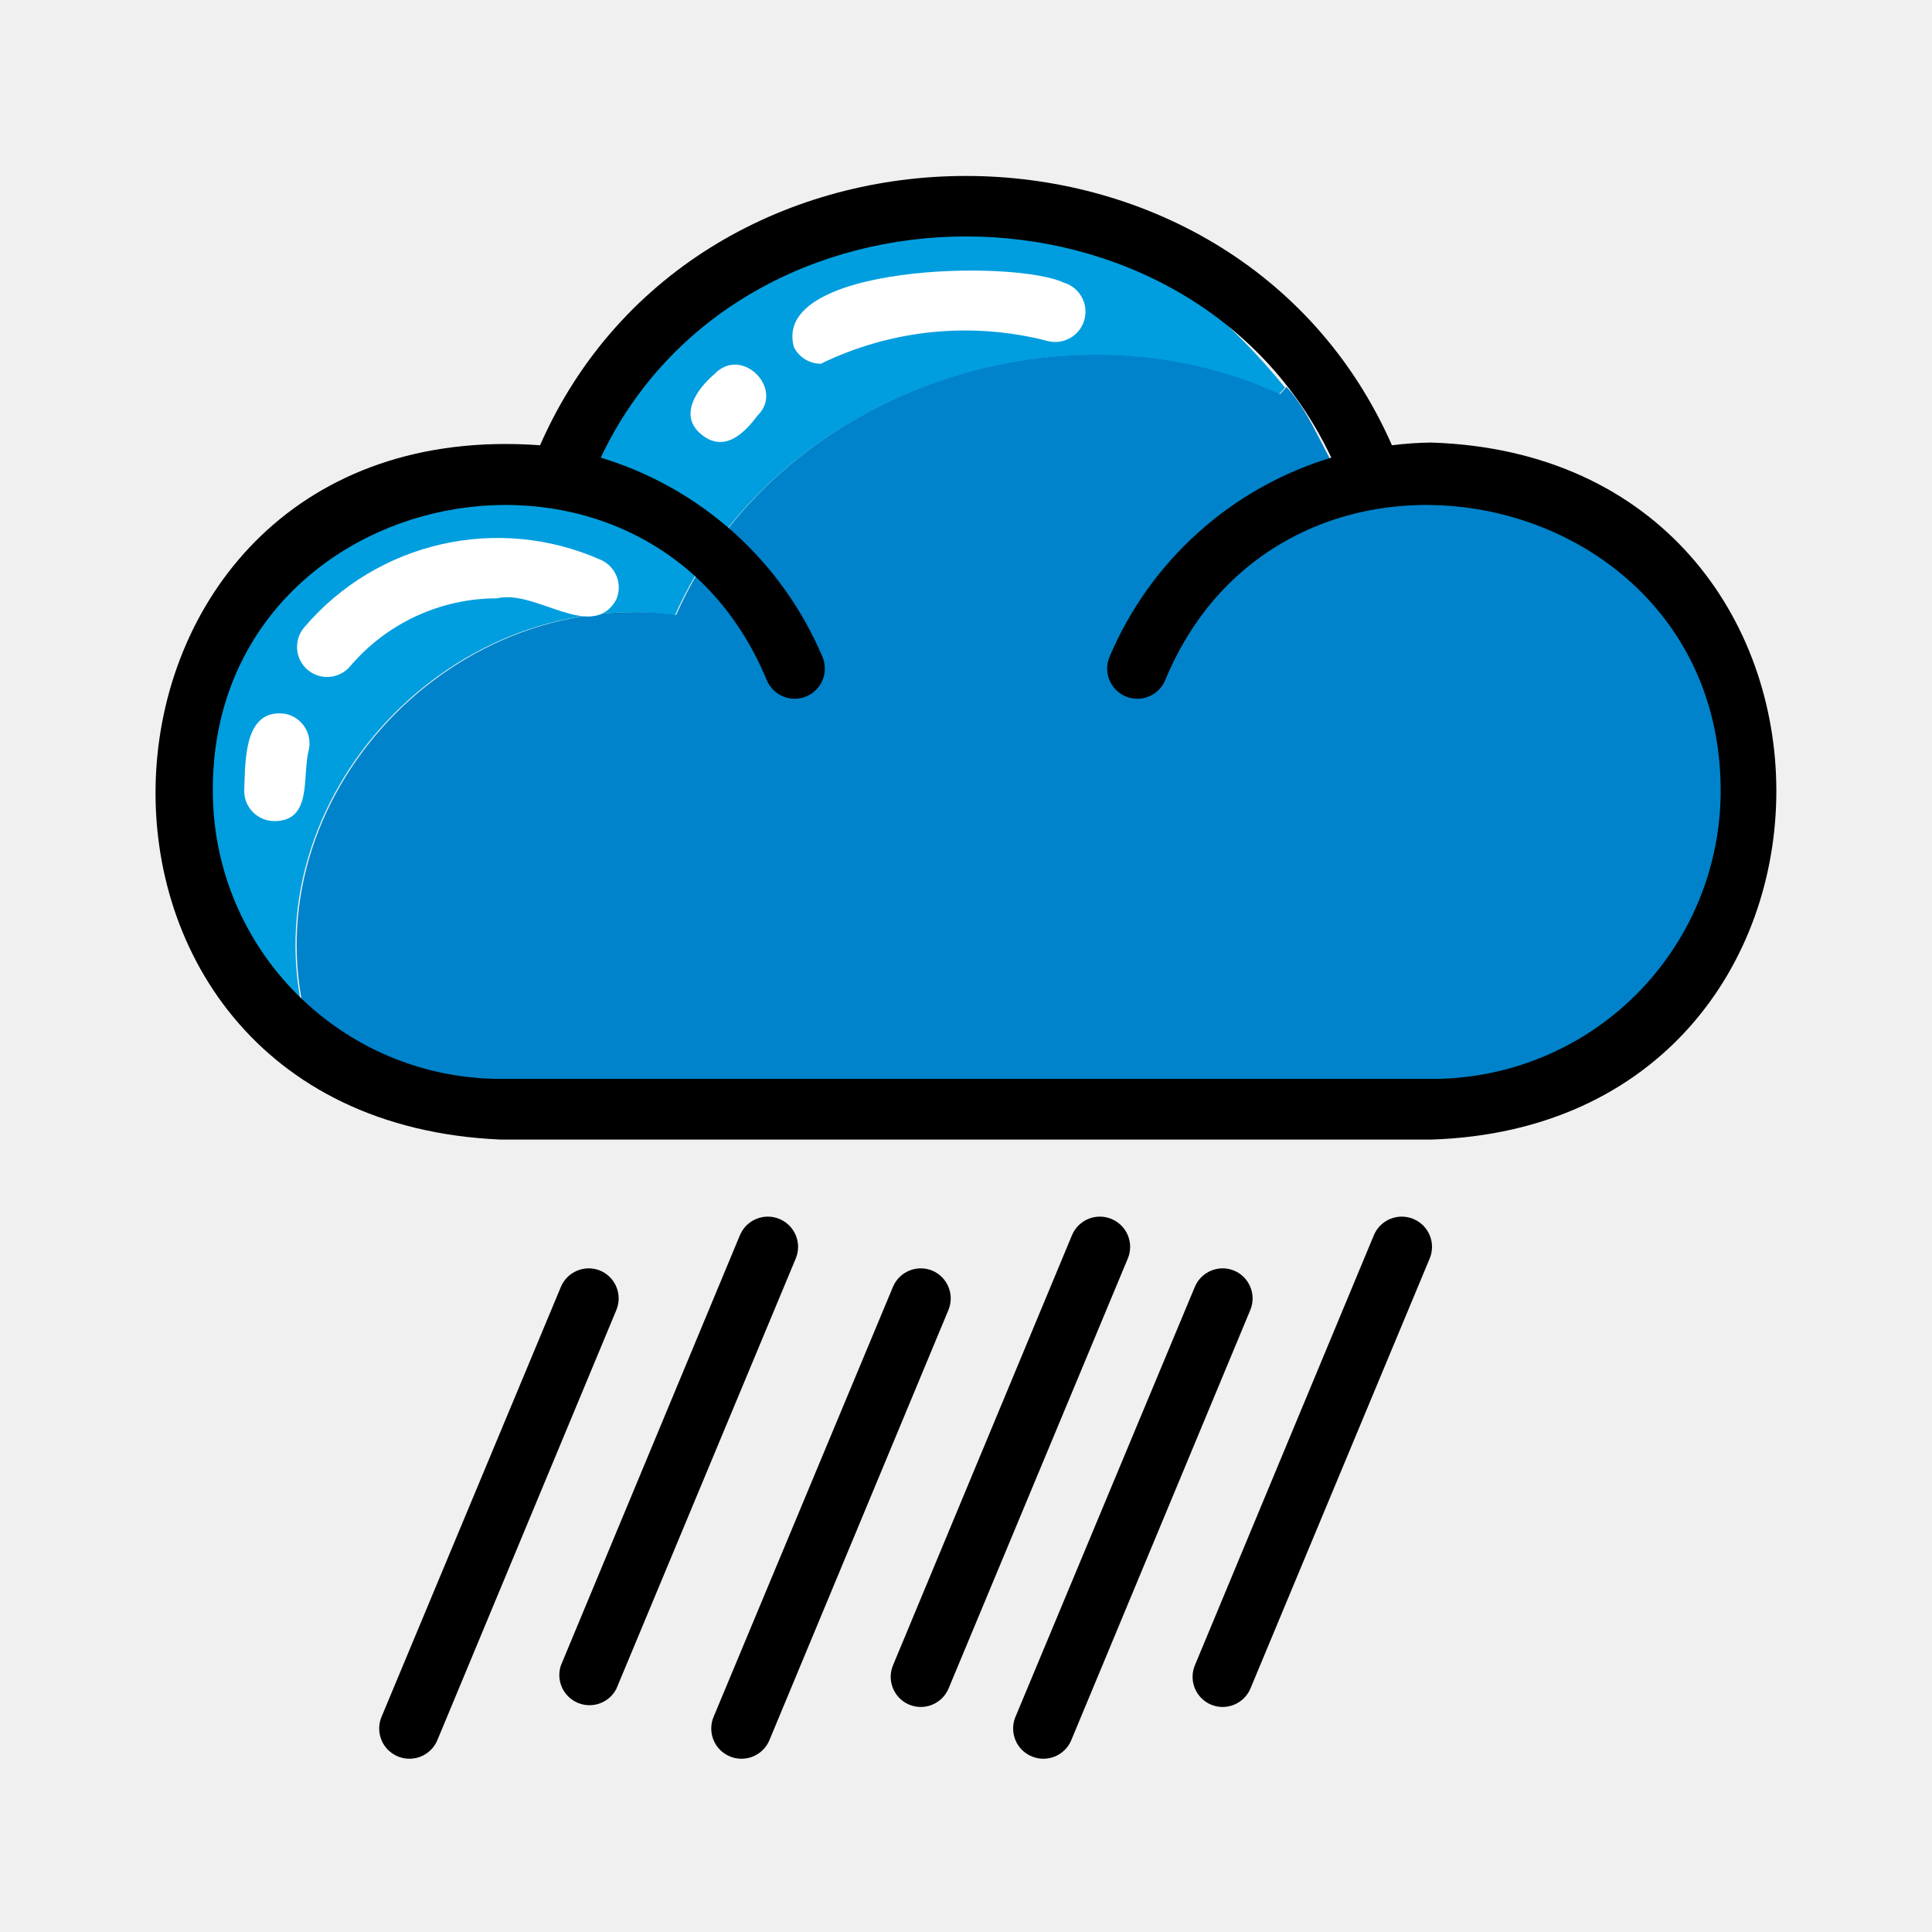
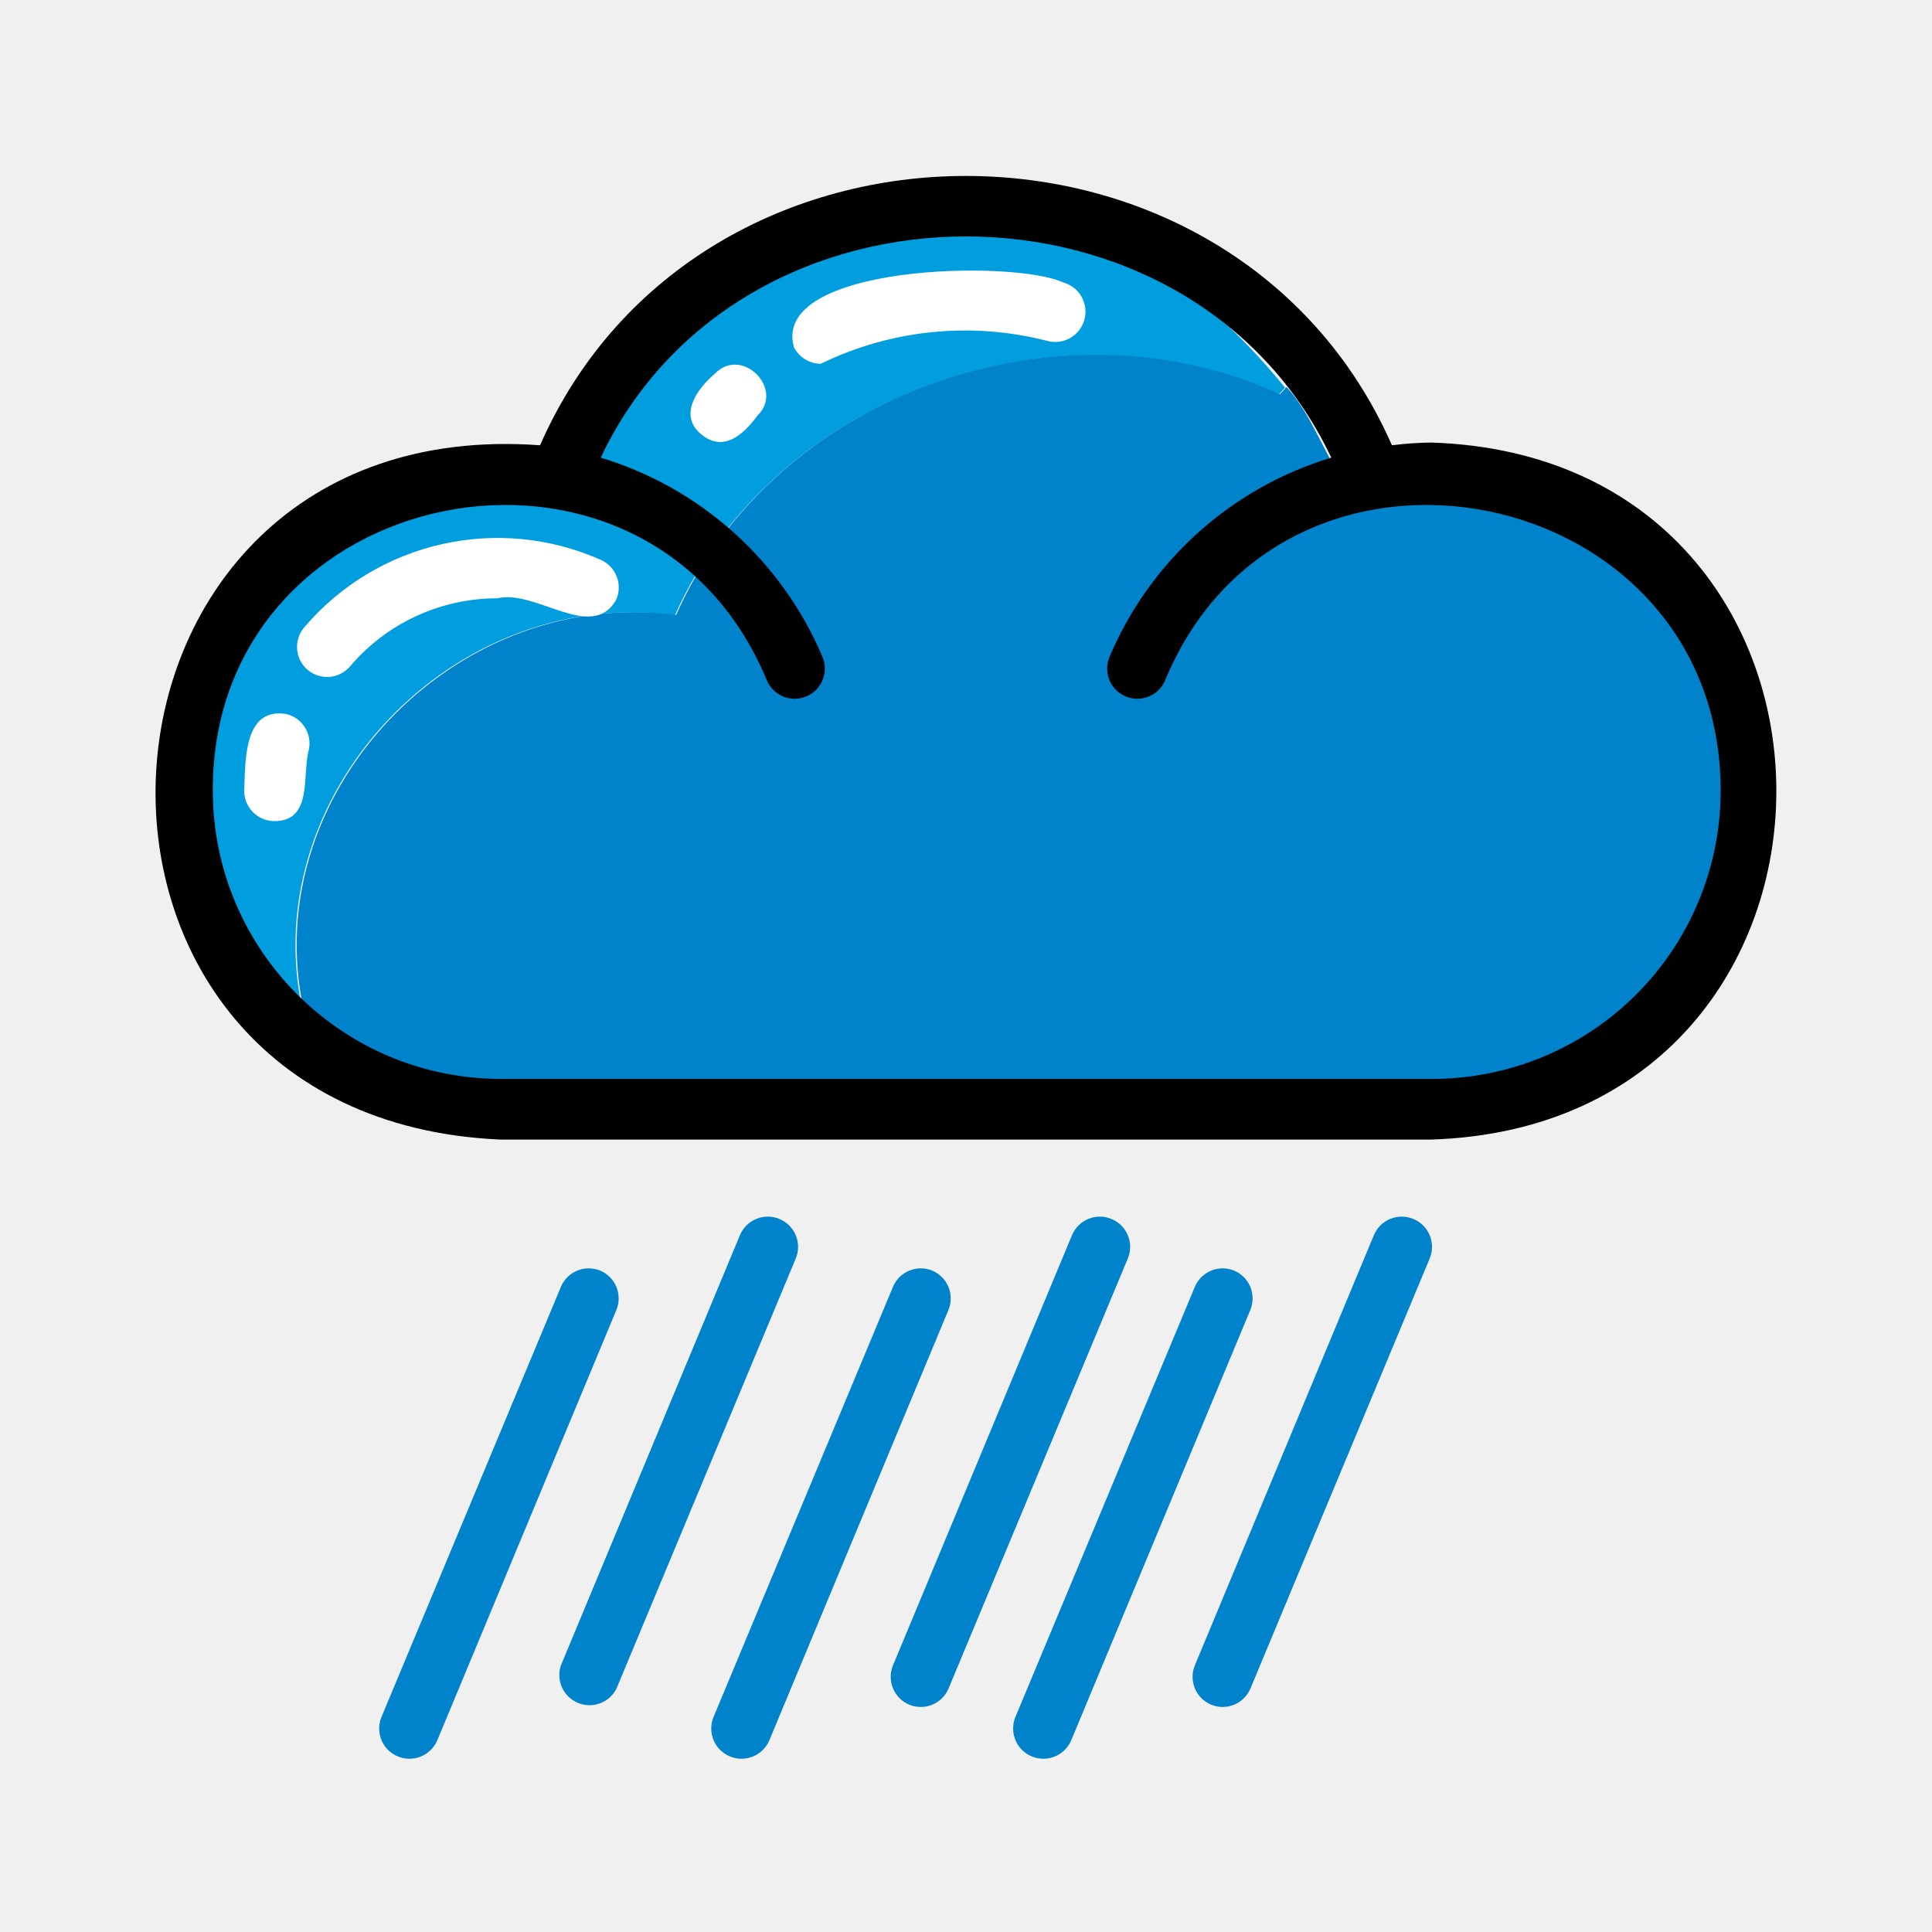
<svg xmlns="http://www.w3.org/2000/svg" viewBox="0 0 64 64">
  <defs>
-     <style>.cls-1{fill:none;}.cls-2{fill:#009ede;}.cls-3{fill:#0083ca;}.cls-4{fill:#fff;}</style>
+     <style>
+       .cls-1{fill:none;}
+       .cls-2{fill:#009ede;}
+       .cls-3{fill:#0083ca;}
+       .cls-4{fill:#fff;}
+ 
+       /* NOVO: cores para os paths que estavam sem classe */
+       .outline{fill:#000;}
+       .rain{fill:#0083ca;}
+     </style>
  </defs>
  <g id="_45.cloud" data-name="45.cloud">
    <path class="cls-1" d="M20.55,10.91a15,15,0,0,0-2.4,3.48h.1A15,15,0,0,1,20.55,10.91Z" />
    <path class="cls-1" d="M21,10.48l.07-.06Z" />
    <path class="cls-2" d="M15.93,36.32l-.38,0Z" />
    <path class="cls-2" d="M43.59,14.26l.12.21Z" />
    <path class="cls-2" d="M14.92,36.18l-.48-.1Z" />
    <path class="cls-2" d="M14,36l-.54-.16Z" />
    <path class="cls-2" d="M13.12,35.7a11.81,11.81,0,0,1-2.93-1.57c-2.13-7.34,4.52-14.78,12.17-13.75,3.24-7.3,12.75-10.68,20-7.31l.22-.24.28.38a21.11,21.11,0,0,0-2.7-2.89A5.26,5.26,0,0,1,40,8.47c-7.14-4.89-18.25-2.08-21.76,5.92h-.1l-.25.47C4.77,13.51,1,31.25,13.12,35.7Z" />
    <path class="cls-3" d="M53.49,18.39c-2-1-3.92-2.33-6.38-2.17-.82-.1-1.65.38-2.39,0-.82-1-1.19-2.4-2.1-3.4l-.22.24c-7.29-3.37-16.79,0-20,7.31-7.65-1-14.3,6.41-12.17,13.75A11.6,11.6,0,0,0,17,36.38H47.11A10.63,10.63,0,0,0,54.69,18,3.71,3.71,0,0,1,53.49,18.39Z" />
    <path class="cls-4" d="M35.23,9.36c-1.65-.77-9.7-.6-8.93,2.14a1,1,0,0,0,.89.55,10.91,10.91,0,0,1,7.49-.76A1,1,0,0,0,35.23,9.36Z" />
    <path class="cls-4" d="M23.68,12.38c-.59.5-1.21,1.37-.46,2s1.42,0,1.87-.61C26,12.89,24.58,11.45,23.68,12.38Z" />
    <path class="cls-4" d="M19.91,18.55a8.41,8.41,0,0,0-9.83,2.23,1,1,0,0,0,.11,1.41,1,1,0,0,0,1.41-.12,6.39,6.39,0,0,1,4.87-2.25c1.28-.31,3.14,1.46,3.94.05A1,1,0,0,0,19.91,18.55Z" />
    <path class="cls-4" d="M9.47,23.65c-1.41-.22-1.34,1.59-1.38,2.55a1,1,0,0,0,1,1c1.28,0,.91-1.51,1.14-2.36A1,1,0,0,0,9.47,23.65Z" />
-     <path d="M47.41,14.66a11.52,11.52,0,0,0-1.3.09c-5.24-11.9-23-11.89-28.22,0-16.07-1.17-17.41,22.31-1.3,23H47.41C62.65,37.26,62.66,15.15,47.41,14.66Zm0,21.08H16.59A9.55,9.55,0,0,1,7.05,26.2C7,15.9,21.45,13,25.4,22.53a1,1,0,0,0,1.31.54,1,1,0,0,0,.54-1.3,11.63,11.63,0,0,0-7.35-6.61c4.62-9.77,19.58-9.77,24.2,0a11.63,11.63,0,0,0-7.35,6.61,1,1,0,0,0,.54,1.3,1,1,0,0,0,1.31-.54C42.54,13,57,15.9,57,26.2A9.55,9.55,0,0,1,47.41,35.74Z" />
-     <path d="M19.88,42.09a1,1,0,0,0-1.3.54L12.64,56.87a1,1,0,0,0,.92,1.39,1,1,0,0,0,.93-.62l5.93-14.25A1,1,0,0,0,19.88,42.09Z" />
-     <path d="M25.82,40.38a1,1,0,0,0-1.31.54L18.58,55.17a1,1,0,0,0,1.84.77l5.94-14.25A1,1,0,0,0,25.82,40.38Z" />
-     <path d="M30.88,42.09a1,1,0,0,0-1.3.54L23.64,56.87a1,1,0,0,0,.92,1.39,1,1,0,0,0,.93-.62l5.93-14.25A1,1,0,0,0,30.88,42.09Z" />
-     <path d="M36.82,40.38a1,1,0,0,0-1.31.54L29.58,55.17a1,1,0,0,0,.54,1.3,1,1,0,0,0,1.3-.53l5.94-14.25A1,1,0,0,0,36.82,40.38Z" />
-     <path d="M40.88,42.09a1,1,0,0,0-1.3.54L33.64,56.87a1,1,0,0,0,.92,1.39,1,1,0,0,0,.93-.62l5.93-14.25A1,1,0,0,0,40.88,42.09Z" />
-     <path d="M46.82,40.38a1,1,0,0,0-1.31.54L39.58,55.17a1,1,0,0,0,.54,1.3,1,1,0,0,0,1.3-.53l5.94-14.25A1,1,0,0,0,46.82,40.38Z" />
+     <path class="outline" d="M47.41,14.66a11.52,11.52,0,0,0-1.3.09c-5.24-11.9-23-11.89-28.22,0-16.07-1.17-17.41,22.31-1.3,23H47.41C62.65,37.26,62.66,15.15,47.41,14.66Zm0,21.08H16.59A9.55,9.55,0,0,1,7.05,26.2C7,15.9,21.45,13,25.4,22.53a1,1,0,0,0,1.31.54,1,1,0,0,0,.54-1.3,11.63,11.63,0,0,0-7.35-6.61c4.62-9.77,19.58-9.77,24.2,0a11.63,11.63,0,0,0-7.35,6.61,1,1,0,0,0,.54,1.3,1,1,0,0,0,1.31-.54C42.54,13,57,15.9,57,26.2A9.55,9.55,0,0,1,47.41,35.74Z" />
+     <path class="rain" d="M19.88,42.09a1,1,0,0,0-1.3.54L12.64,56.87a1,1,0,0,0,.92,1.39,1,1,0,0,0,.93-.62l5.93-14.25A1,1,0,0,0,19.88,42.09Z" />
+     <path class="rain" d="M25.82,40.38a1,1,0,0,0-1.31.54L18.58,55.17a1,1,0,0,0,1.84.77l5.94-14.25A1,1,0,0,0,25.82,40.38Z" />
+     <path class="rain" d="M30.88,42.09a1,1,0,0,0-1.3.54L23.64,56.87a1,1,0,0,0,.92,1.39,1,1,0,0,0,.93-.62l5.93-14.25A1,1,0,0,0,30.88,42.09Z" />
+     <path class="rain" d="M36.82,40.38a1,1,0,0,0-1.31.54L29.58,55.17a1,1,0,0,0,.54,1.3,1,1,0,0,0,1.3-.53l5.94-14.25A1,1,0,0,0,36.82,40.38Z" />
+     <path class="rain" d="M40.88,42.09a1,1,0,0,0-1.3.54L33.64,56.87a1,1,0,0,0,.92,1.39,1,1,0,0,0,.93-.62l5.93-14.25A1,1,0,0,0,40.88,42.09Z" />
+     <path class="rain" d="M46.82,40.38a1,1,0,0,0-1.31.54L39.58,55.17a1,1,0,0,0,.54,1.3,1,1,0,0,0,1.3-.53l5.94-14.25A1,1,0,0,0,46.82,40.38Z" />
  </g>
</svg>
